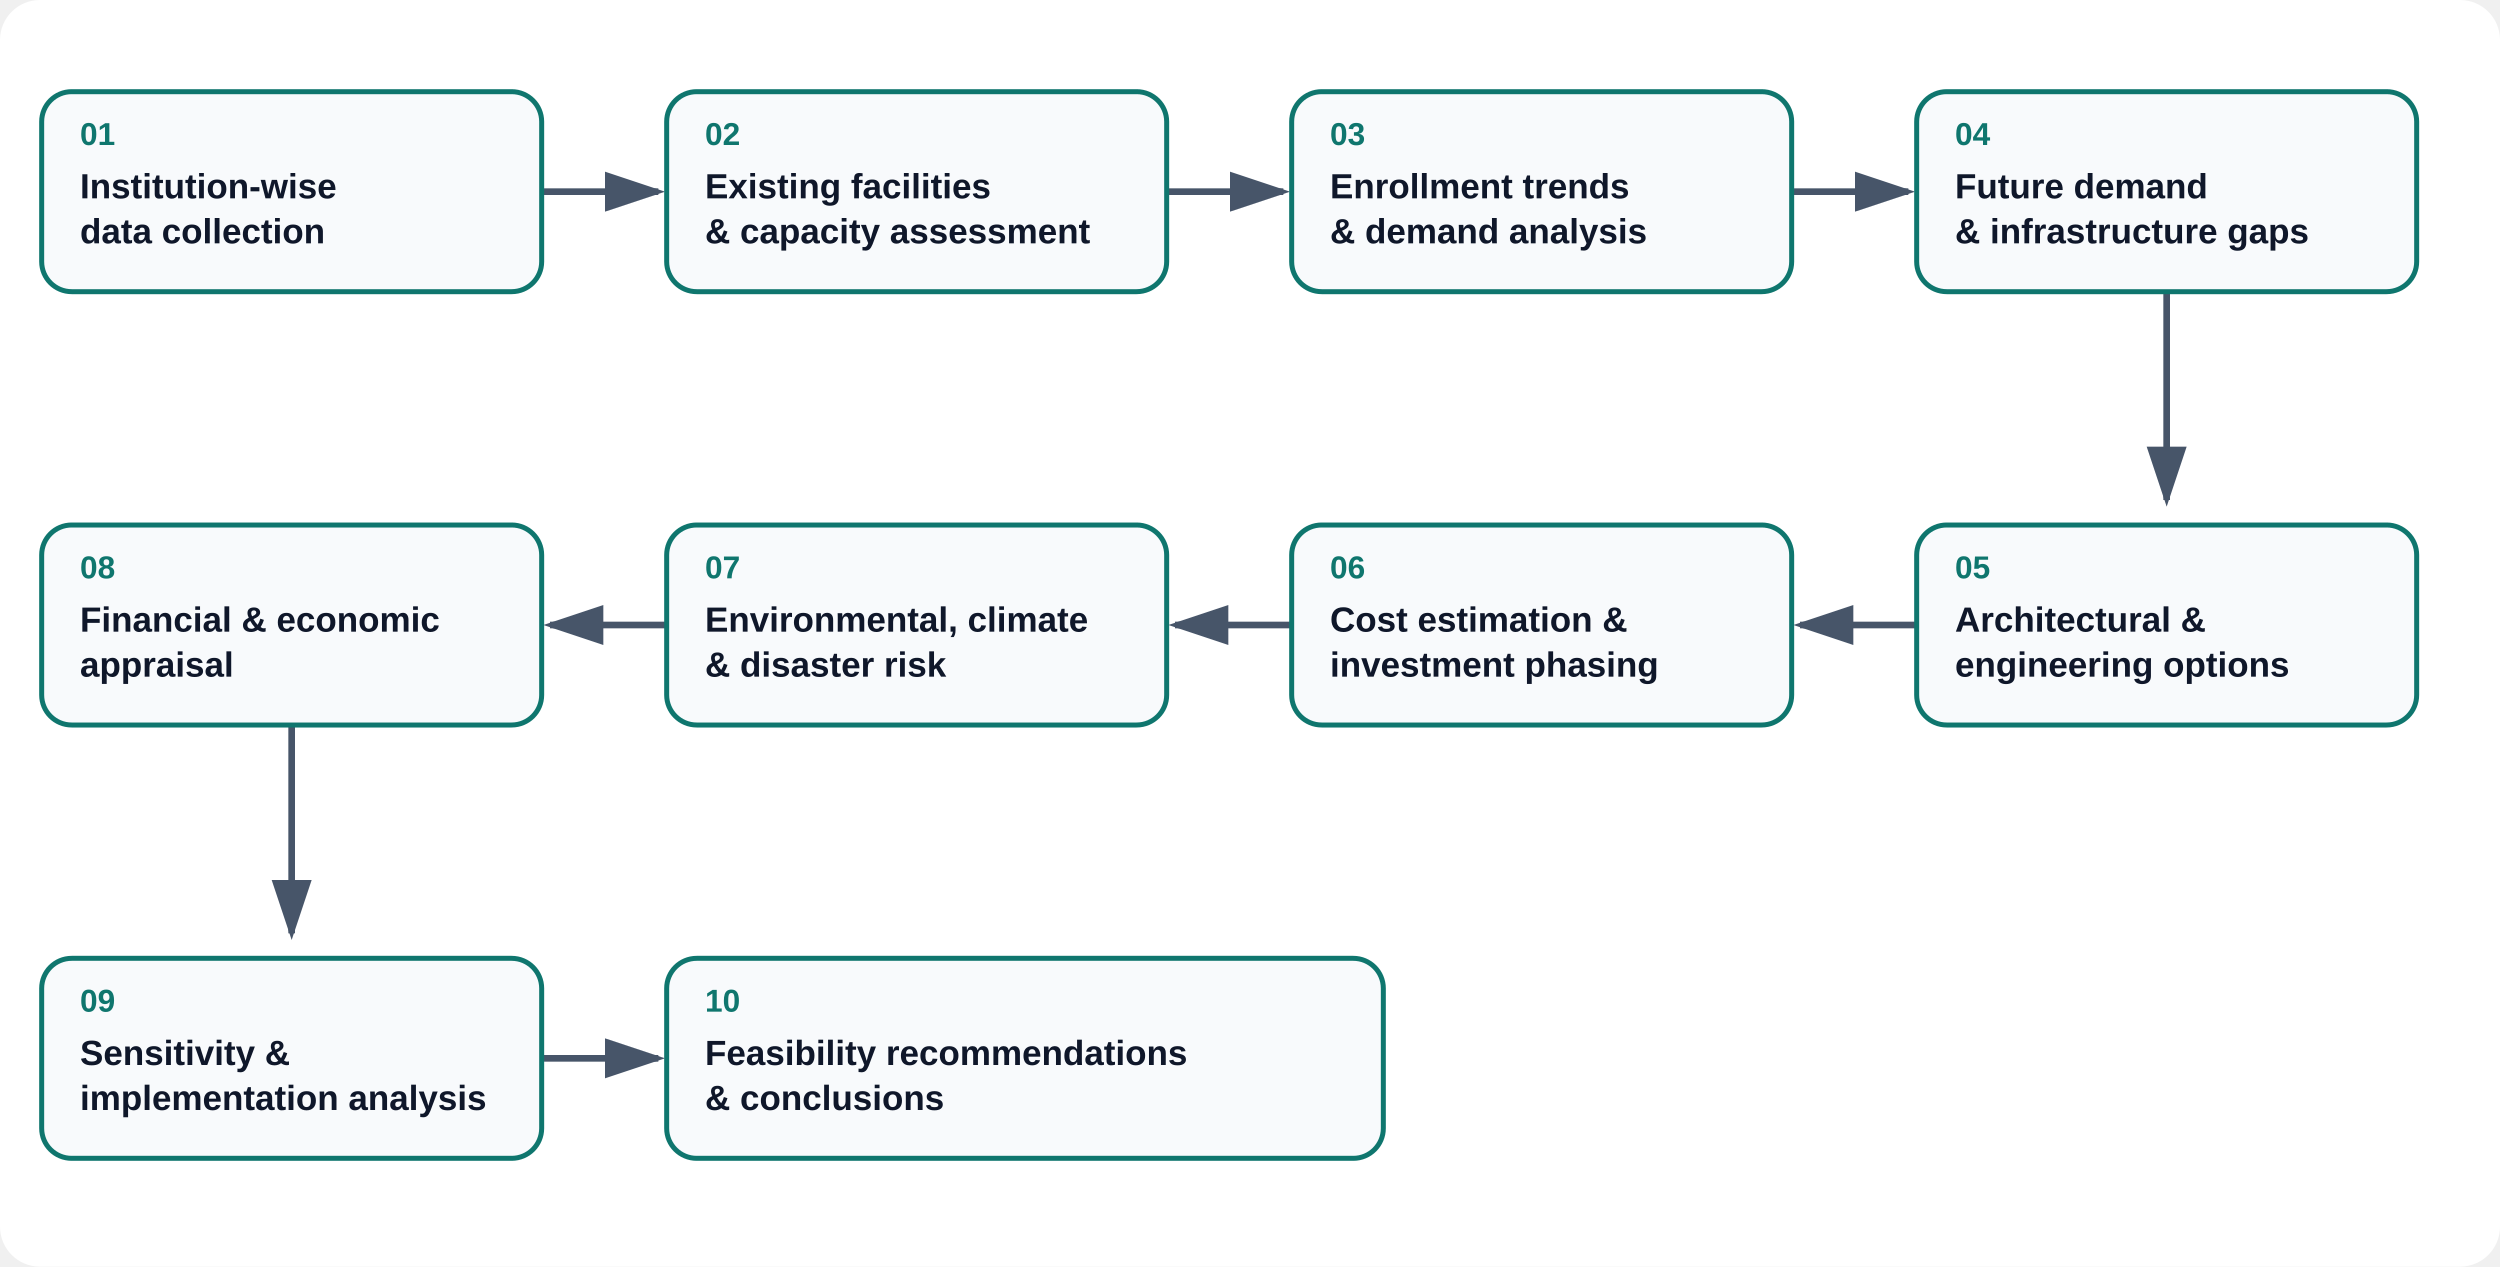
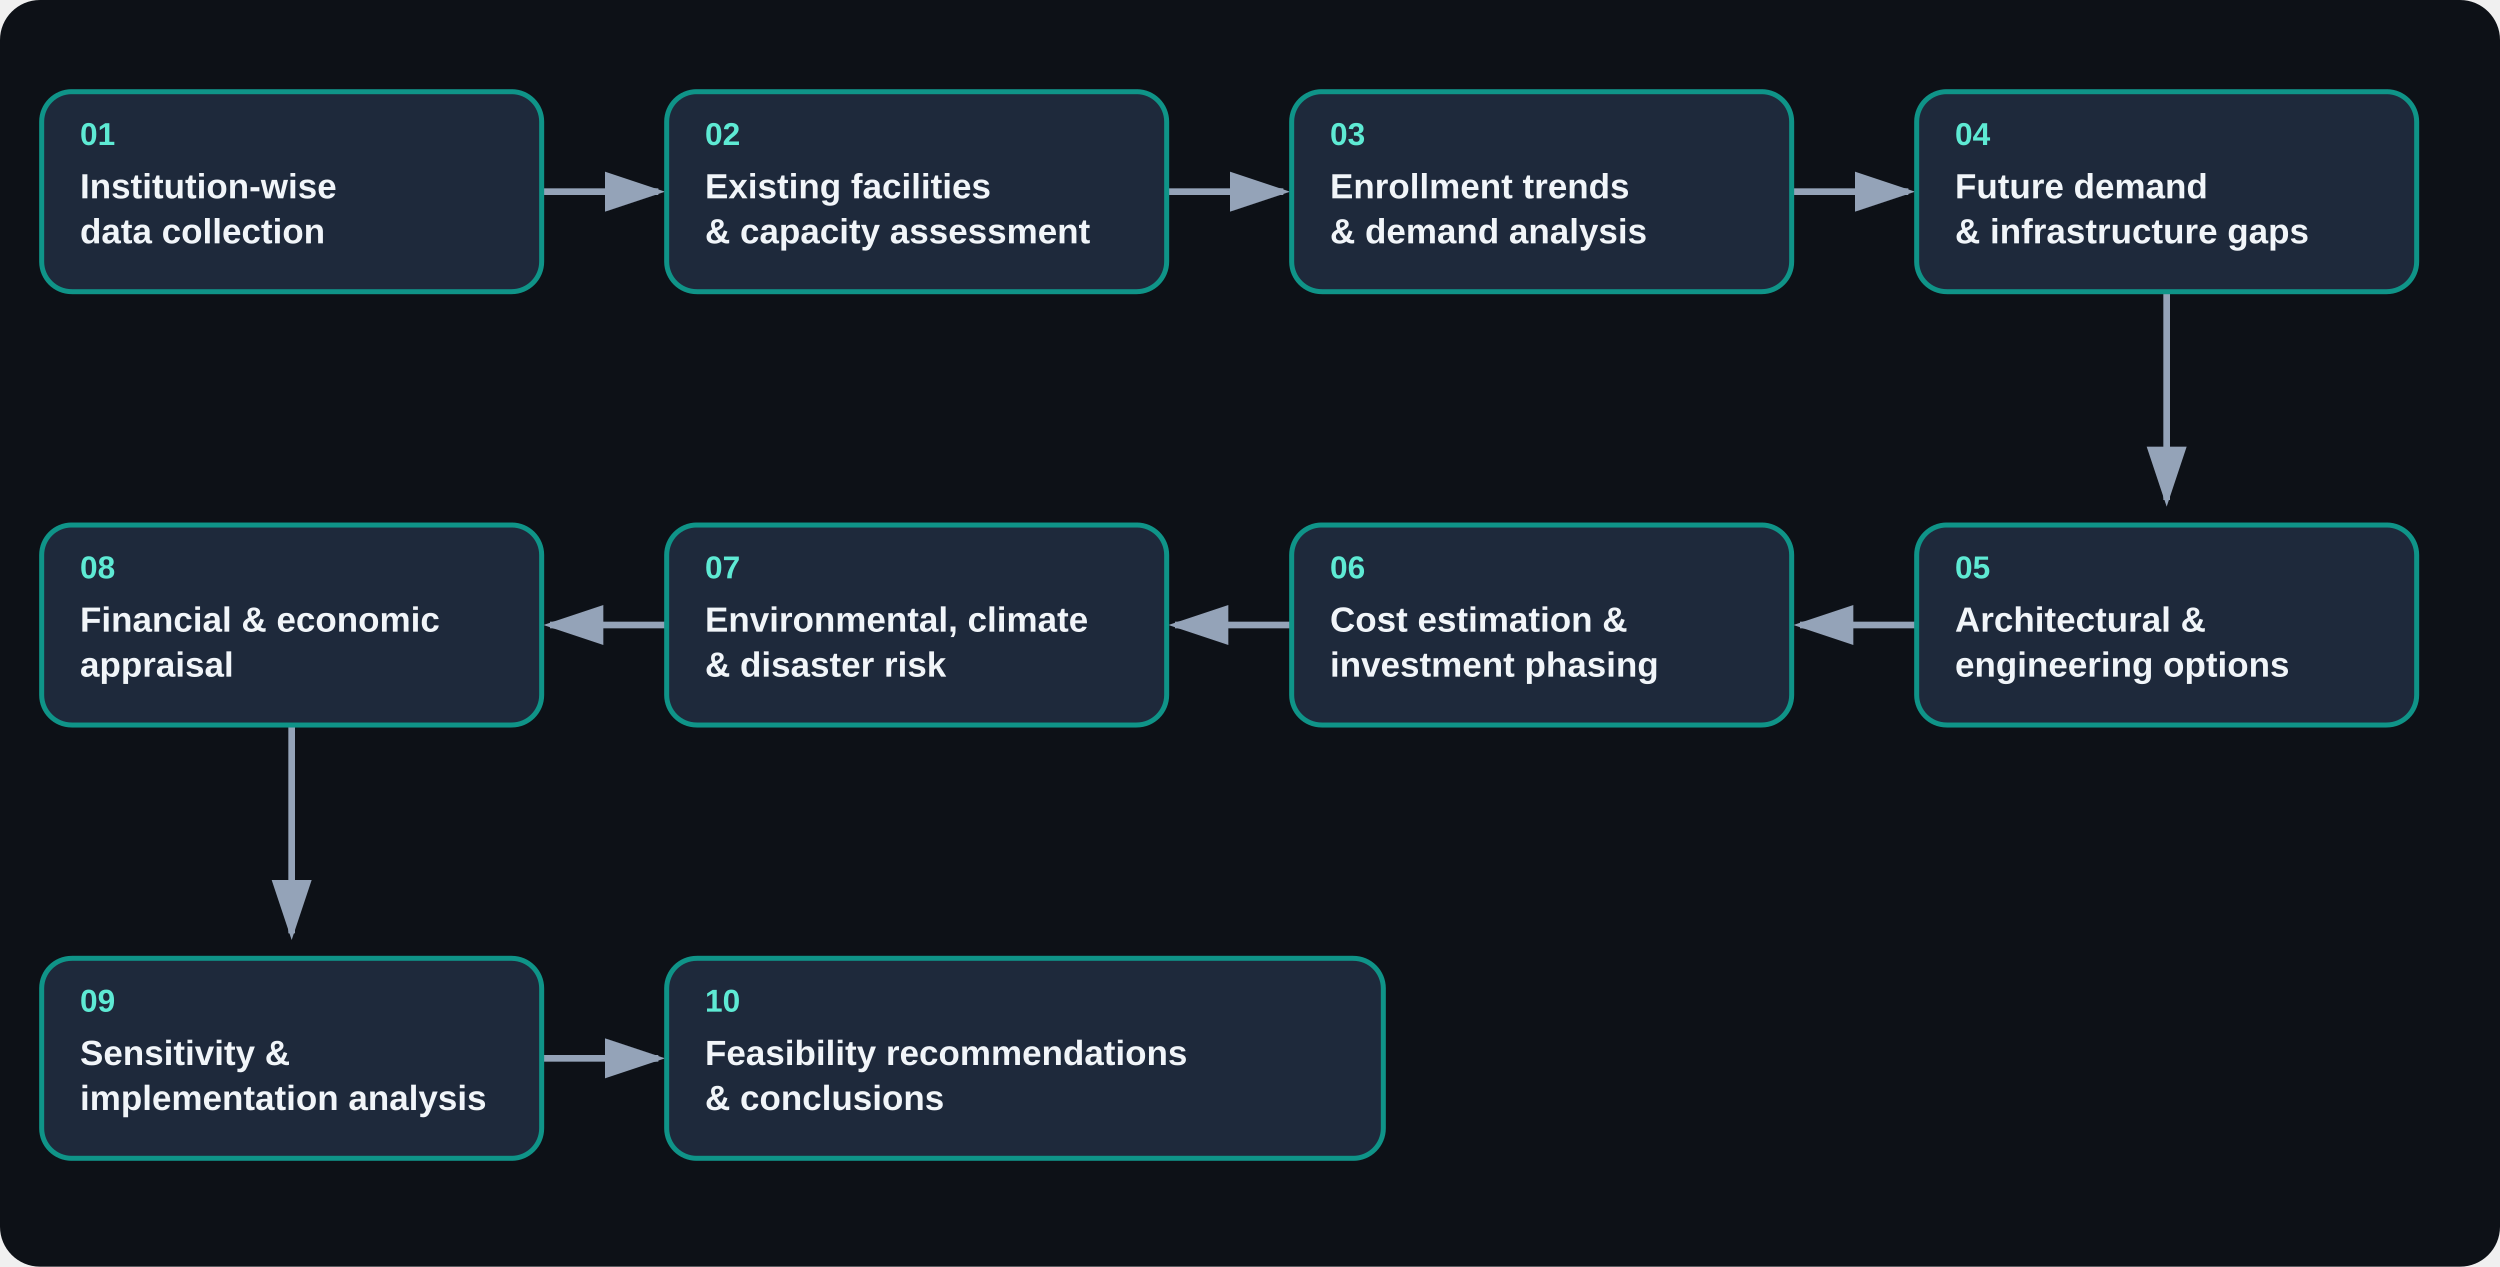
- <svg xmlns="http://www.w3.org/2000/svg" width="1500" height="760" viewBox="0 0 1500 760">
+ <svg xmlns="http://www.w3.org/2000/svg" width="1500" height="760" viewBox="0 0 1500 760" role="img" aria-labelledby="title desc">
  <defs>
    <marker id="arrow" markerWidth="10" markerHeight="10" refX="8" refY="3" orient="auto" markerUnits="strokeWidth">
-       <path d="M0,0 L0,6 L9,3 z" fill="#475569" />
+       <path d="M0,0 L0,6 L9,3 z" fill="#94a3b8" />
    </marker>
    <style>
-       .node{fill:#f8fafc;stroke:#0f766e;stroke-width:3;rx:18}
-       .num{font:700 19px Arial,sans-serif;fill:#0f766e}
-       .label{font:600 21px Arial,sans-serif;fill:#0f172a}
-       .flow{fill:none;stroke:#475569;stroke-width:4;marker-end:url(#arrow)}
-       .row{font:700 17px Arial,sans-serif;fill:#64748b;letter-spacing:1.3px}
-     </style>
+ .node{fill:#1e293b;stroke:#0f9488;stroke-width:3}
+ .num{font:700 19px Arial,sans-serif;fill:#5eead4}
+ .label{font:600 21px Arial,sans-serif;fill:#f1f5f9}
+ .flow{fill:none;stroke:#94a3b8;stroke-width:4;marker-end:url(#arrow)}
+ .row{font:700 17px Arial,sans-serif;fill:#a8b4c7;letter-spacing:1.3px}
+ </style>
  </defs>
-   <rect width="1500" height="760" rx="24" fill="#ffffff" />
+   <rect width="1500" height="760" rx="24" fill="#0d1117" />
  <path class="flow" d="M325 115 H395" />
  <path class="flow" d="M700 115 H770" />
  <path class="flow" d="M1075 115 H1145" />
  <path class="flow" d="M1300 175 V300" />
  <path class="flow" d="M1150 375 H1080" />
  <path class="flow" d="M775 375 H705" />
  <path class="flow" d="M400 375 H330" />
  <path class="flow" d="M175 435 V560" />
  <path class="flow" d="M325 635 H395" />
-   <rect class="node" x="25" y="55" width="300" height="120" />
+   <rect class="node" x="25" y="55" width="300" height="120" rx="18" />
  <text class="num" x="48" y="87">01</text>
  <text class="label" x="48" y="119">
    <tspan x="48">Institution-wise</tspan>
    <tspan x="48" dy="27">data collection</tspan>
  </text>
-   <rect class="node" x="400" y="55" width="300" height="120" />
+   <rect class="node" x="400" y="55" width="300" height="120" rx="18" />
  <text class="num" x="423" y="87">02</text>
  <text class="label" x="423" y="119">
    <tspan x="423">Existing facilities</tspan>
    <tspan x="423" dy="27">&amp; capacity assessment</tspan>
  </text>
-   <rect class="node" x="775" y="55" width="300" height="120" />
+   <rect class="node" x="775" y="55" width="300" height="120" rx="18" />
  <text class="num" x="798" y="87">03</text>
  <text class="label" x="798" y="119">
    <tspan x="798">Enrollment trends</tspan>
    <tspan x="798" dy="27">&amp; demand analysis</tspan>
  </text>
-   <rect class="node" x="1150" y="55" width="300" height="120" />
+   <rect class="node" x="1150" y="55" width="300" height="120" rx="18" />
  <text class="num" x="1173" y="87">04</text>
  <text class="label" x="1173" y="119">
    <tspan x="1173">Future demand</tspan>
    <tspan x="1173" dy="27">&amp; infrastructure gaps</tspan>
  </text>
-   <rect class="node" x="1150" y="315" width="300" height="120" />
+   <rect class="node" x="1150" y="315" width="300" height="120" rx="18" />
  <text class="num" x="1173" y="347">05</text>
  <text class="label" x="1173" y="379">
    <tspan x="1173">Architectural &amp;</tspan>
    <tspan x="1173" dy="27">engineering options</tspan>
  </text>
-   <rect class="node" x="775" y="315" width="300" height="120" />
+   <rect class="node" x="775" y="315" width="300" height="120" rx="18" />
  <text class="num" x="798" y="347">06</text>
  <text class="label" x="798" y="379">
    <tspan x="798">Cost estimation &amp;</tspan>
    <tspan x="798" dy="27">investment phasing</tspan>
  </text>
-   <rect class="node" x="400" y="315" width="300" height="120" />
+   <rect class="node" x="400" y="315" width="300" height="120" rx="18" />
  <text class="num" x="423" y="347">07</text>
  <text class="label" x="423" y="379">
    <tspan x="423">Environmental, climate</tspan>
    <tspan x="423" dy="27">&amp; disaster risk</tspan>
  </text>
-   <rect class="node" x="25" y="315" width="300" height="120" />
+   <rect class="node" x="25" y="315" width="300" height="120" rx="18" />
  <text class="num" x="48" y="347">08</text>
  <text class="label" x="48" y="379">
    <tspan x="48">Financial &amp; economic</tspan>
    <tspan x="48" dy="27">appraisal</tspan>
  </text>
-   <rect class="node" x="25" y="575" width="300" height="120" />
+   <rect class="node" x="25" y="575" width="300" height="120" rx="18" />
  <text class="num" x="48" y="607">09</text>
  <text class="label" x="48" y="639">
    <tspan x="48">Sensitivity &amp;</tspan>
    <tspan x="48" dy="27">implementation analysis</tspan>
  </text>
-   <rect class="node" x="400" y="575" width="430" height="120" />
+   <rect class="node" x="400" y="575" width="430" height="120" rx="18" />
  <text class="num" x="423" y="607">10</text>
  <text class="label" x="423" y="639">
    <tspan x="423">Feasibility recommendations</tspan>
    <tspan x="423" dy="27">&amp; conclusions</tspan>
  </text>
</svg>
